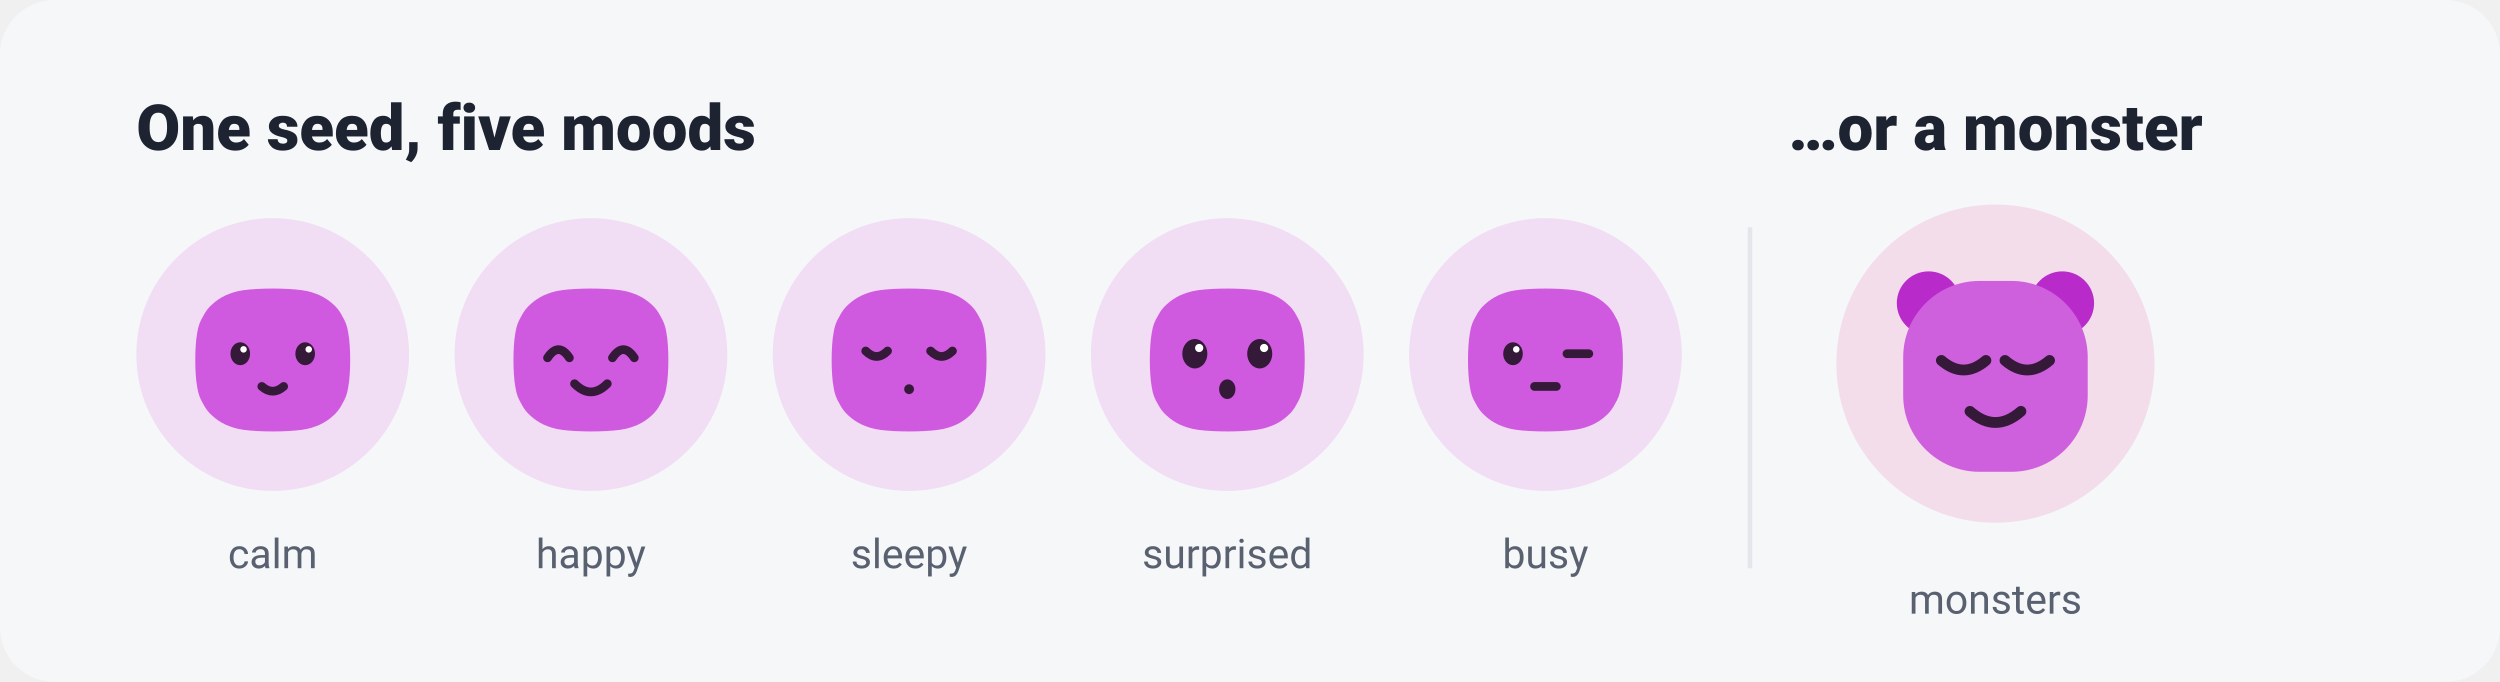
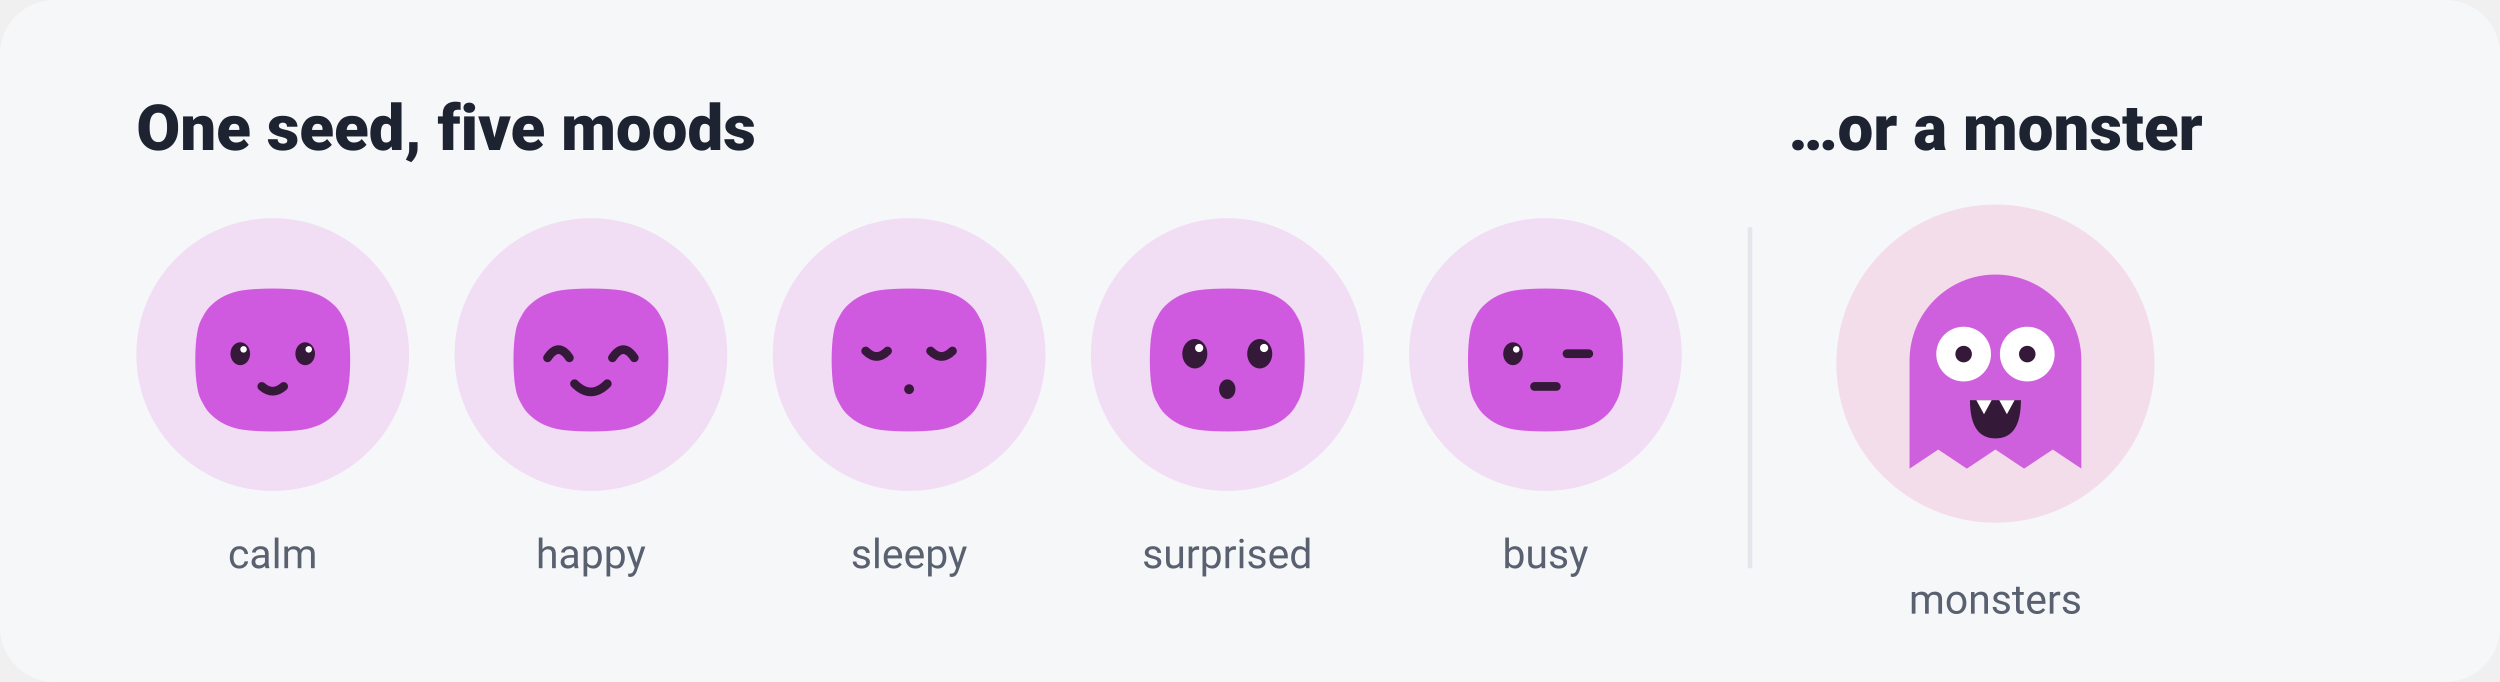
<svg xmlns="http://www.w3.org/2000/svg" viewBox="0 0 1100 300" width="1100" height="300">
  <rect width="1100" height="300" rx="24" fill="#f6f7f9" />
  <text x="60" y="66" font-size="28" fill="#1d2330" font-family="system-ui, -apple-system, 'Segoe UI', Roboto, sans-serif" font-weight="800">One seed, five moods</text>
  <text x="878" y="66" font-size="28" fill="#1d2330" font-family="system-ui, -apple-system, 'Segoe UI', Roboto, sans-serif" font-weight="800" text-anchor="middle">…or a monster</text>
  <svg x="60" y="96" viewBox="0 0 100 100" width="120" height="120" aria-hidden="true">
    <circle cx="50" cy="50" r="50" fill="#f1ddf4" />
    <path d="M78.4 52C78.4 55.3 78.2 59.3 77.7 61.9C77.3 64.6 76.6 66.2 75.6 67.9C74.7 69.7 73.6 71.2 72.2 72.4C70.8 73.7 69.2 74.8 67.3 75.7C65.4 76.5 63.6 77.2 60.7 77.6C57.9 78 53.6 78.2 50 78.2C46.4 78.2 42.1 78 39.3 77.6C36.4 77.2 34.6 76.5 32.7 75.7C30.8 74.8 29.2 73.7 27.8 72.4C26.4 71.2 25.3 69.7 24.4 67.9C23.4 66.2 22.7 64.6 22.3 61.9C21.8 59.3 21.6 55.3 21.6 52C21.6 48.7 21.8 44.7 22.3 42.1C22.7 39.4 23.4 37.8 24.4 36.1C25.3 34.3 26.4 32.8 27.8 31.6C29.2 30.3 30.8 29.2 32.7 28.3C34.6 27.5 36.4 26.8 39.3 26.4C42.1 26 46.4 25.8 50 25.8C53.6 25.8 57.9 26 60.7 26.4C63.6 26.8 65.4 27.5 67.3 28.3C69.2 29.2 70.8 30.3 72.2 31.6C73.6 32.8 74.7 34.3 75.6 36.1C76.6 37.8 77.3 39.4 77.7 42.1C78.2 44.7 78.4 48.7 78.4 52Z" fill="#d05adf" />
    <ellipse cx="38.1" cy="49.7" rx="3.6" ry="4.2" fill="#351938" />
    <circle cx="39.3" cy="48.1" r="1.2" fill="#fff" />
    <ellipse cx="61.9" cy="49.7" rx="3.6" ry="4.2" fill="#351938" />
    <circle cx="63.2" cy="48.1" r="1.2" fill="#fff" />
    <path d="M46 61.7 q4 3.5 8 0" stroke="#351938" stroke-width="3.2" stroke-linecap="round" stroke-linejoin="round" fill="none" />
  </svg>
  <text x="120" y="250" font-size="18" fill="#596170" font-family="system-ui, -apple-system, 'Segoe UI', Roboto, sans-serif" text-anchor="middle">calm</text>
  <svg x="200" y="96" viewBox="0 0 100 100" width="120" height="120" aria-hidden="true">
    <circle cx="50" cy="50" r="50" fill="#f1ddf4" />
    <path d="M78.4 52C78.4 55.3 78.2 59.3 77.7 61.9C77.3 64.6 76.6 66.2 75.6 67.9C74.7 69.7 73.6 71.2 72.2 72.4C70.8 73.7 69.2 74.8 67.3 75.7C65.4 76.5 63.6 77.2 60.7 77.6C57.9 78 53.6 78.2 50 78.2C46.4 78.2 42.1 78 39.3 77.6C36.4 77.2 34.6 76.5 32.7 75.7C30.8 74.8 29.2 73.7 27.8 72.4C26.4 71.2 25.3 69.7 24.4 67.9C23.4 66.2 22.7 64.6 22.3 61.9C21.8 59.3 21.6 55.3 21.6 52C21.6 48.7 21.8 44.7 22.3 42.1C22.7 39.4 23.4 37.8 24.4 36.1C25.3 34.3 26.4 32.8 27.8 31.6C29.2 30.3 30.8 29.2 32.7 28.3C34.6 27.5 36.4 26.8 39.3 26.4C42.1 26 46.4 25.8 50 25.8C53.6 25.8 57.9 26 60.7 26.4C63.6 26.8 65.4 27.5 67.3 28.3C69.2 29.2 70.8 30.3 72.2 31.6C73.6 32.8 74.7 34.3 75.6 36.1C76.6 37.8 77.3 39.4 77.7 42.1C78.2 44.7 78.4 48.7 78.4 52Z" fill="#d05adf" />
    <path d="M34.1 51.2 q4 -6 8 0 M57.9 51.2 q4 -6 8 0" stroke="#351938" stroke-width="3.2" stroke-linecap="round" stroke-linejoin="round" fill="none" />
    <path d="M44 60.7 q6 6 12 0" stroke="#351938" stroke-width="3.2" stroke-linecap="round" stroke-linejoin="round" fill="none" />
  </svg>
  <text x="260" y="250" font-size="18" fill="#596170" font-family="system-ui, -apple-system, 'Segoe UI', Roboto, sans-serif" text-anchor="middle">happy</text>
  <svg x="340" y="96" viewBox="0 0 100 100" width="120" height="120" aria-hidden="true">
    <circle cx="50" cy="50" r="50" fill="#f1ddf4" />
    <path d="M78.4 52C78.4 55.3 78.2 59.3 77.7 61.9C77.3 64.6 76.6 66.2 75.6 67.9C74.7 69.7 73.6 71.2 72.2 72.4C70.8 73.7 69.2 74.8 67.3 75.7C65.4 76.5 63.6 77.2 60.7 77.6C57.9 78 53.6 78.2 50 78.2C46.4 78.2 42.1 78 39.3 77.6C36.4 77.2 34.6 76.5 32.7 75.7C30.8 74.8 29.2 73.7 27.8 72.4C26.4 71.2 25.3 69.7 24.4 67.9C23.4 66.2 22.7 64.6 22.3 61.9C21.8 59.3 21.6 55.3 21.6 52C21.6 48.7 21.8 44.7 22.3 42.1C22.7 39.4 23.4 37.8 24.4 36.1C25.3 34.3 26.4 32.8 27.8 31.6C29.2 30.3 30.8 29.2 32.7 28.3C34.6 27.5 36.4 26.8 39.3 26.4C42.1 26 46.4 25.8 50 25.8C53.6 25.8 57.9 26 60.7 26.4C63.6 26.8 65.4 27.5 67.3 28.3C69.2 29.2 70.8 30.3 72.2 31.6C73.6 32.8 74.7 34.3 75.6 36.1C76.6 37.8 77.3 39.4 77.7 42.1C78.2 44.7 78.4 48.7 78.4 52Z" fill="#d05adf" />
    <path d="M34.1 48.7 q4 4 8 0 M57.9 48.7 q4 4 8 0" stroke="#351938" stroke-width="3.2" stroke-linecap="round" stroke-linejoin="round" fill="none" />
    <circle cx="50" cy="62.7" r="1.8" fill="#351938" />
  </svg>
  <text x="400" y="250" font-size="18" fill="#596170" font-family="system-ui, -apple-system, 'Segoe UI', Roboto, sans-serif" text-anchor="middle">sleepy</text>
  <svg x="480" y="96" viewBox="0 0 100 100" width="120" height="120" aria-hidden="true">
    <circle cx="50" cy="50" r="50" fill="#f1ddf4" />
    <path d="M78.4 52C78.4 55.3 78.2 59.3 77.7 61.9C77.3 64.6 76.6 66.2 75.6 67.9C74.7 69.7 73.6 71.2 72.2 72.4C70.8 73.7 69.2 74.8 67.3 75.7C65.4 76.5 63.6 77.2 60.7 77.6C57.9 78 53.6 78.2 50 78.2C46.4 78.2 42.1 78 39.3 77.6C36.4 77.2 34.6 76.5 32.7 75.7C30.8 74.8 29.2 73.7 27.8 72.4C26.4 71.2 25.3 69.7 24.4 67.9C23.4 66.2 22.7 64.6 22.3 61.9C21.8 59.3 21.6 55.3 21.6 52C21.6 48.7 21.8 44.7 22.3 42.1C22.7 39.4 23.4 37.8 24.4 36.1C25.3 34.3 26.4 32.8 27.8 31.6C29.2 30.3 30.8 29.2 32.7 28.3C34.6 27.5 36.4 26.8 39.3 26.4C42.1 26 46.4 25.8 50 25.8C53.6 25.8 57.9 26 60.7 26.4C63.6 26.8 65.4 27.5 67.3 28.3C69.2 29.2 70.8 30.3 72.2 31.6C73.6 32.8 74.7 34.3 75.6 36.1C76.6 37.8 77.3 39.4 77.7 42.1C78.2 44.7 78.4 48.7 78.4 52Z" fill="#d05adf" />
    <ellipse cx="38.1" cy="49.7" rx="4.6" ry="5.4" fill="#351938" />
    <circle cx="39.7" cy="47.6" r="1.5" fill="#fff" />
    <ellipse cx="61.9" cy="49.7" rx="4.6" ry="5.4" fill="#351938" />
    <circle cx="63.5" cy="47.6" r="1.5" fill="#fff" />
    <ellipse cx="50" cy="62.7" rx="3" ry="3.6" fill="#351938" />
  </svg>
  <text x="540" y="250" font-size="18" fill="#596170" font-family="system-ui, -apple-system, 'Segoe UI', Roboto, sans-serif" text-anchor="middle">surprised</text>
  <svg x="620" y="96" viewBox="0 0 100 100" width="120" height="120" aria-hidden="true">
    <circle cx="50" cy="50" r="50" fill="#f1ddf4" />
    <path d="M78.4 52C78.4 55.3 78.2 59.3 77.7 61.9C77.3 64.6 76.6 66.2 75.6 67.9C74.7 69.7 73.6 71.2 72.2 72.4C70.8 73.7 69.2 74.8 67.3 75.7C65.4 76.5 63.6 77.2 60.7 77.6C57.9 78 53.6 78.2 50 78.2C46.4 78.2 42.1 78 39.3 77.6C36.4 77.2 34.6 76.5 32.7 75.7C30.8 74.8 29.2 73.7 27.8 72.4C26.4 71.2 25.3 69.7 24.4 67.9C23.4 66.2 22.7 64.6 22.3 61.9C21.8 59.3 21.6 55.3 21.6 52C21.6 48.7 21.8 44.7 22.3 42.1C22.7 39.4 23.4 37.8 24.4 36.1C25.3 34.3 26.4 32.8 27.8 31.6C29.2 30.3 30.8 29.2 32.7 28.3C34.6 27.5 36.4 26.8 39.3 26.4C42.1 26 46.4 25.8 50 25.8C53.6 25.8 57.9 26 60.7 26.4C63.6 26.8 65.4 27.5 67.3 28.3C69.2 29.2 70.8 30.3 72.2 31.6C73.6 32.8 74.7 34.3 75.6 36.1C76.6 37.8 77.3 39.4 77.7 42.1C78.2 44.7 78.4 48.7 78.4 52Z" fill="#d05adf" />
    <ellipse cx="38.1" cy="49.7" rx="3.6" ry="4.2" fill="#351938" />
    <circle cx="39.3" cy="48.1" r="1.2" fill="#fff" />
    <path d="M57.9 49.7 h8" stroke="#351938" stroke-width="3.2" stroke-linecap="round" stroke-linejoin="round" fill="none" />
    <path d="M46 61.7 h8" stroke="#351938" stroke-width="3.2" stroke-linecap="round" stroke-linejoin="round" fill="none" />
  </svg>
  <text x="680" y="250" font-size="18" fill="#596170" font-family="system-ui, -apple-system, 'Segoe UI', Roboto, sans-serif" text-anchor="middle">busy</text>
  <line x1="770" y1="100" x2="770" y2="250" stroke="#e3e6eb" stroke-width="2" />
  <svg x="808" y="90" viewBox="0 0 100 100" width="140" height="140" aria-hidden="true">
    <circle cx="50" cy="50" r="50" fill="#f4ddeb" />
-     <circle cx="29" cy="31" r="10" fill="#b82bca" />
-     <circle cx="71" cy="31" r="10" fill="#b82bca" />
-     <rect x="21" y="24" width="58" height="60" rx="24" fill="#cf60dd" />
-     <path d="M33 49q7 6 14 0M53 49q7 6 14 0" stroke="#351938" stroke-width="3.4" stroke-linecap="round" fill="none" />
-     <path d="M42 65q8 7 16 0" stroke="#351938" stroke-width="3.4" stroke-linecap="round" fill="none" />
+     <path d="M23 83V49a27 27 0 0 1 54 0v34l-9-6-9 6-9-6-9 6-9-6z" fill="#cf60dd" />
+     <circle cx="40" cy="47" r="8.6" fill="#fff" />
+     <circle cx="60" cy="47" r="8.6" fill="#fff" />
+     <circle cx="40" cy="47" r="2.6" fill="#351938" />
+     <circle cx="60" cy="47" r="2.6" fill="#351938" />
+     <path d="M42 61.5h16q0 12-8 12t-8-12z" fill="#351938" />
+     <path d="M44 61.5l2.4 4.4 2.4-4.4zM51.2 61.5l2.4 4.4 2.4-4.4z" fill="#fff" />
  </svg>
  <text x="878" y="270" font-size="18" fill="#596170" font-family="system-ui, -apple-system, 'Segoe UI', Roboto, sans-serif" text-anchor="middle">monsters</text>
</svg>
